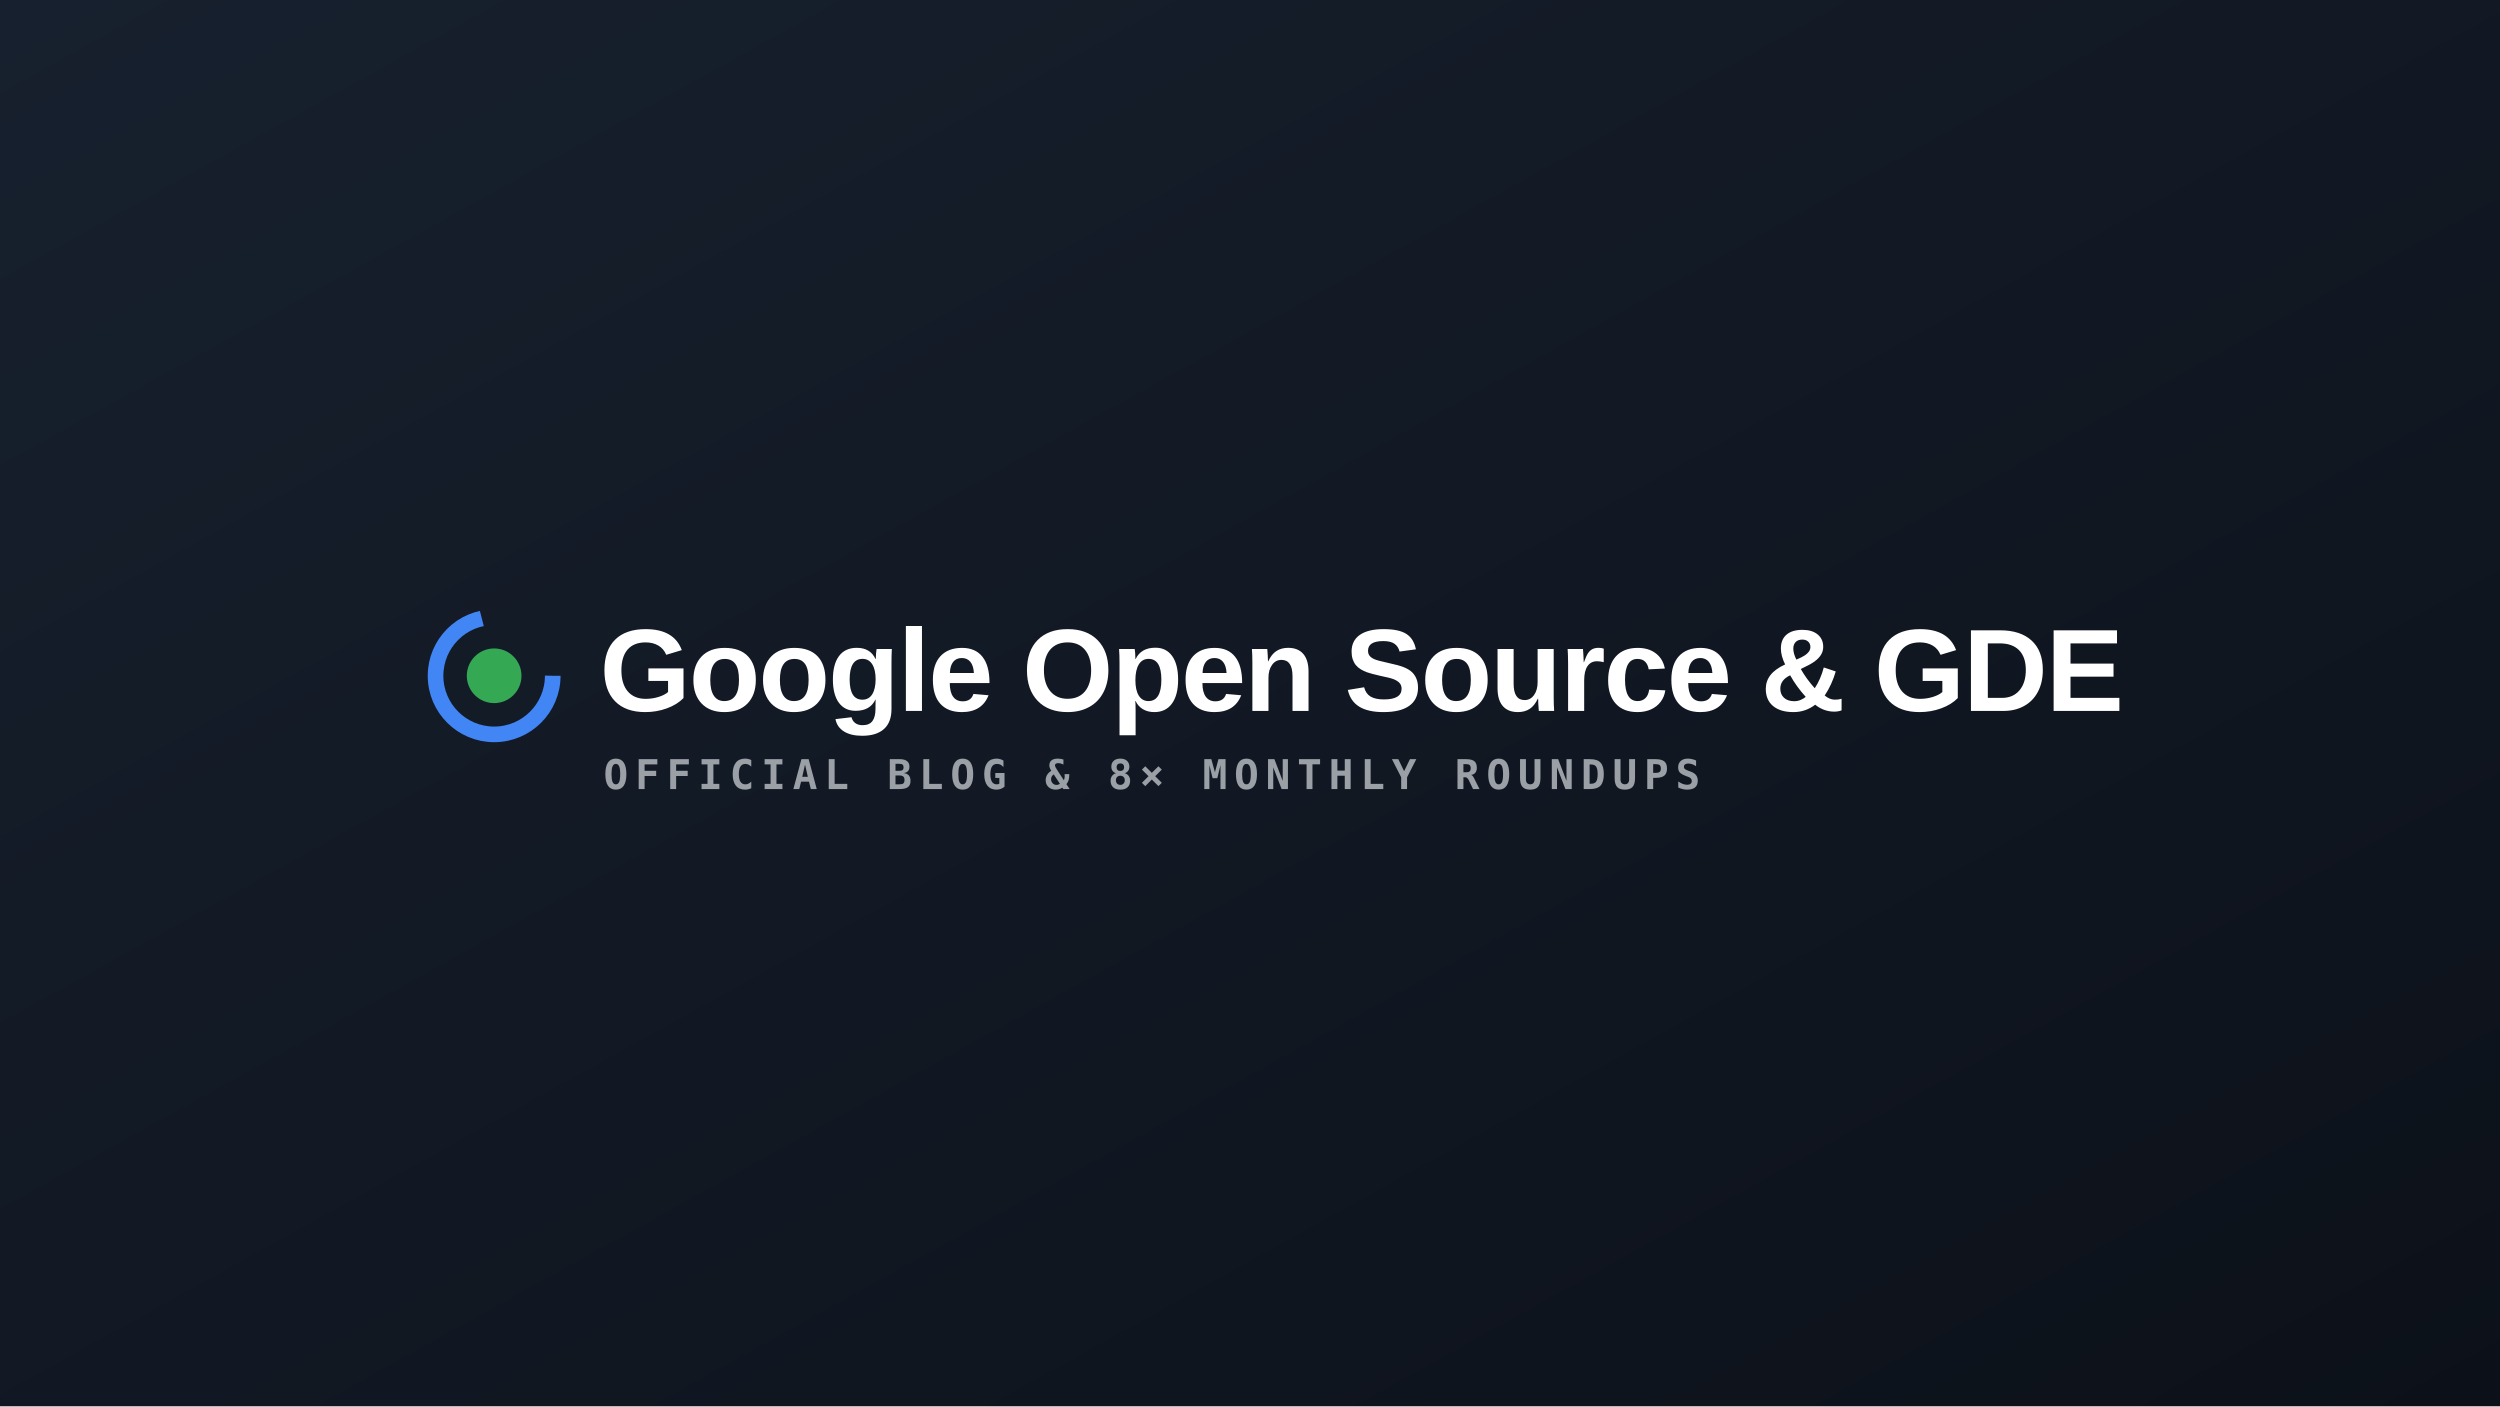
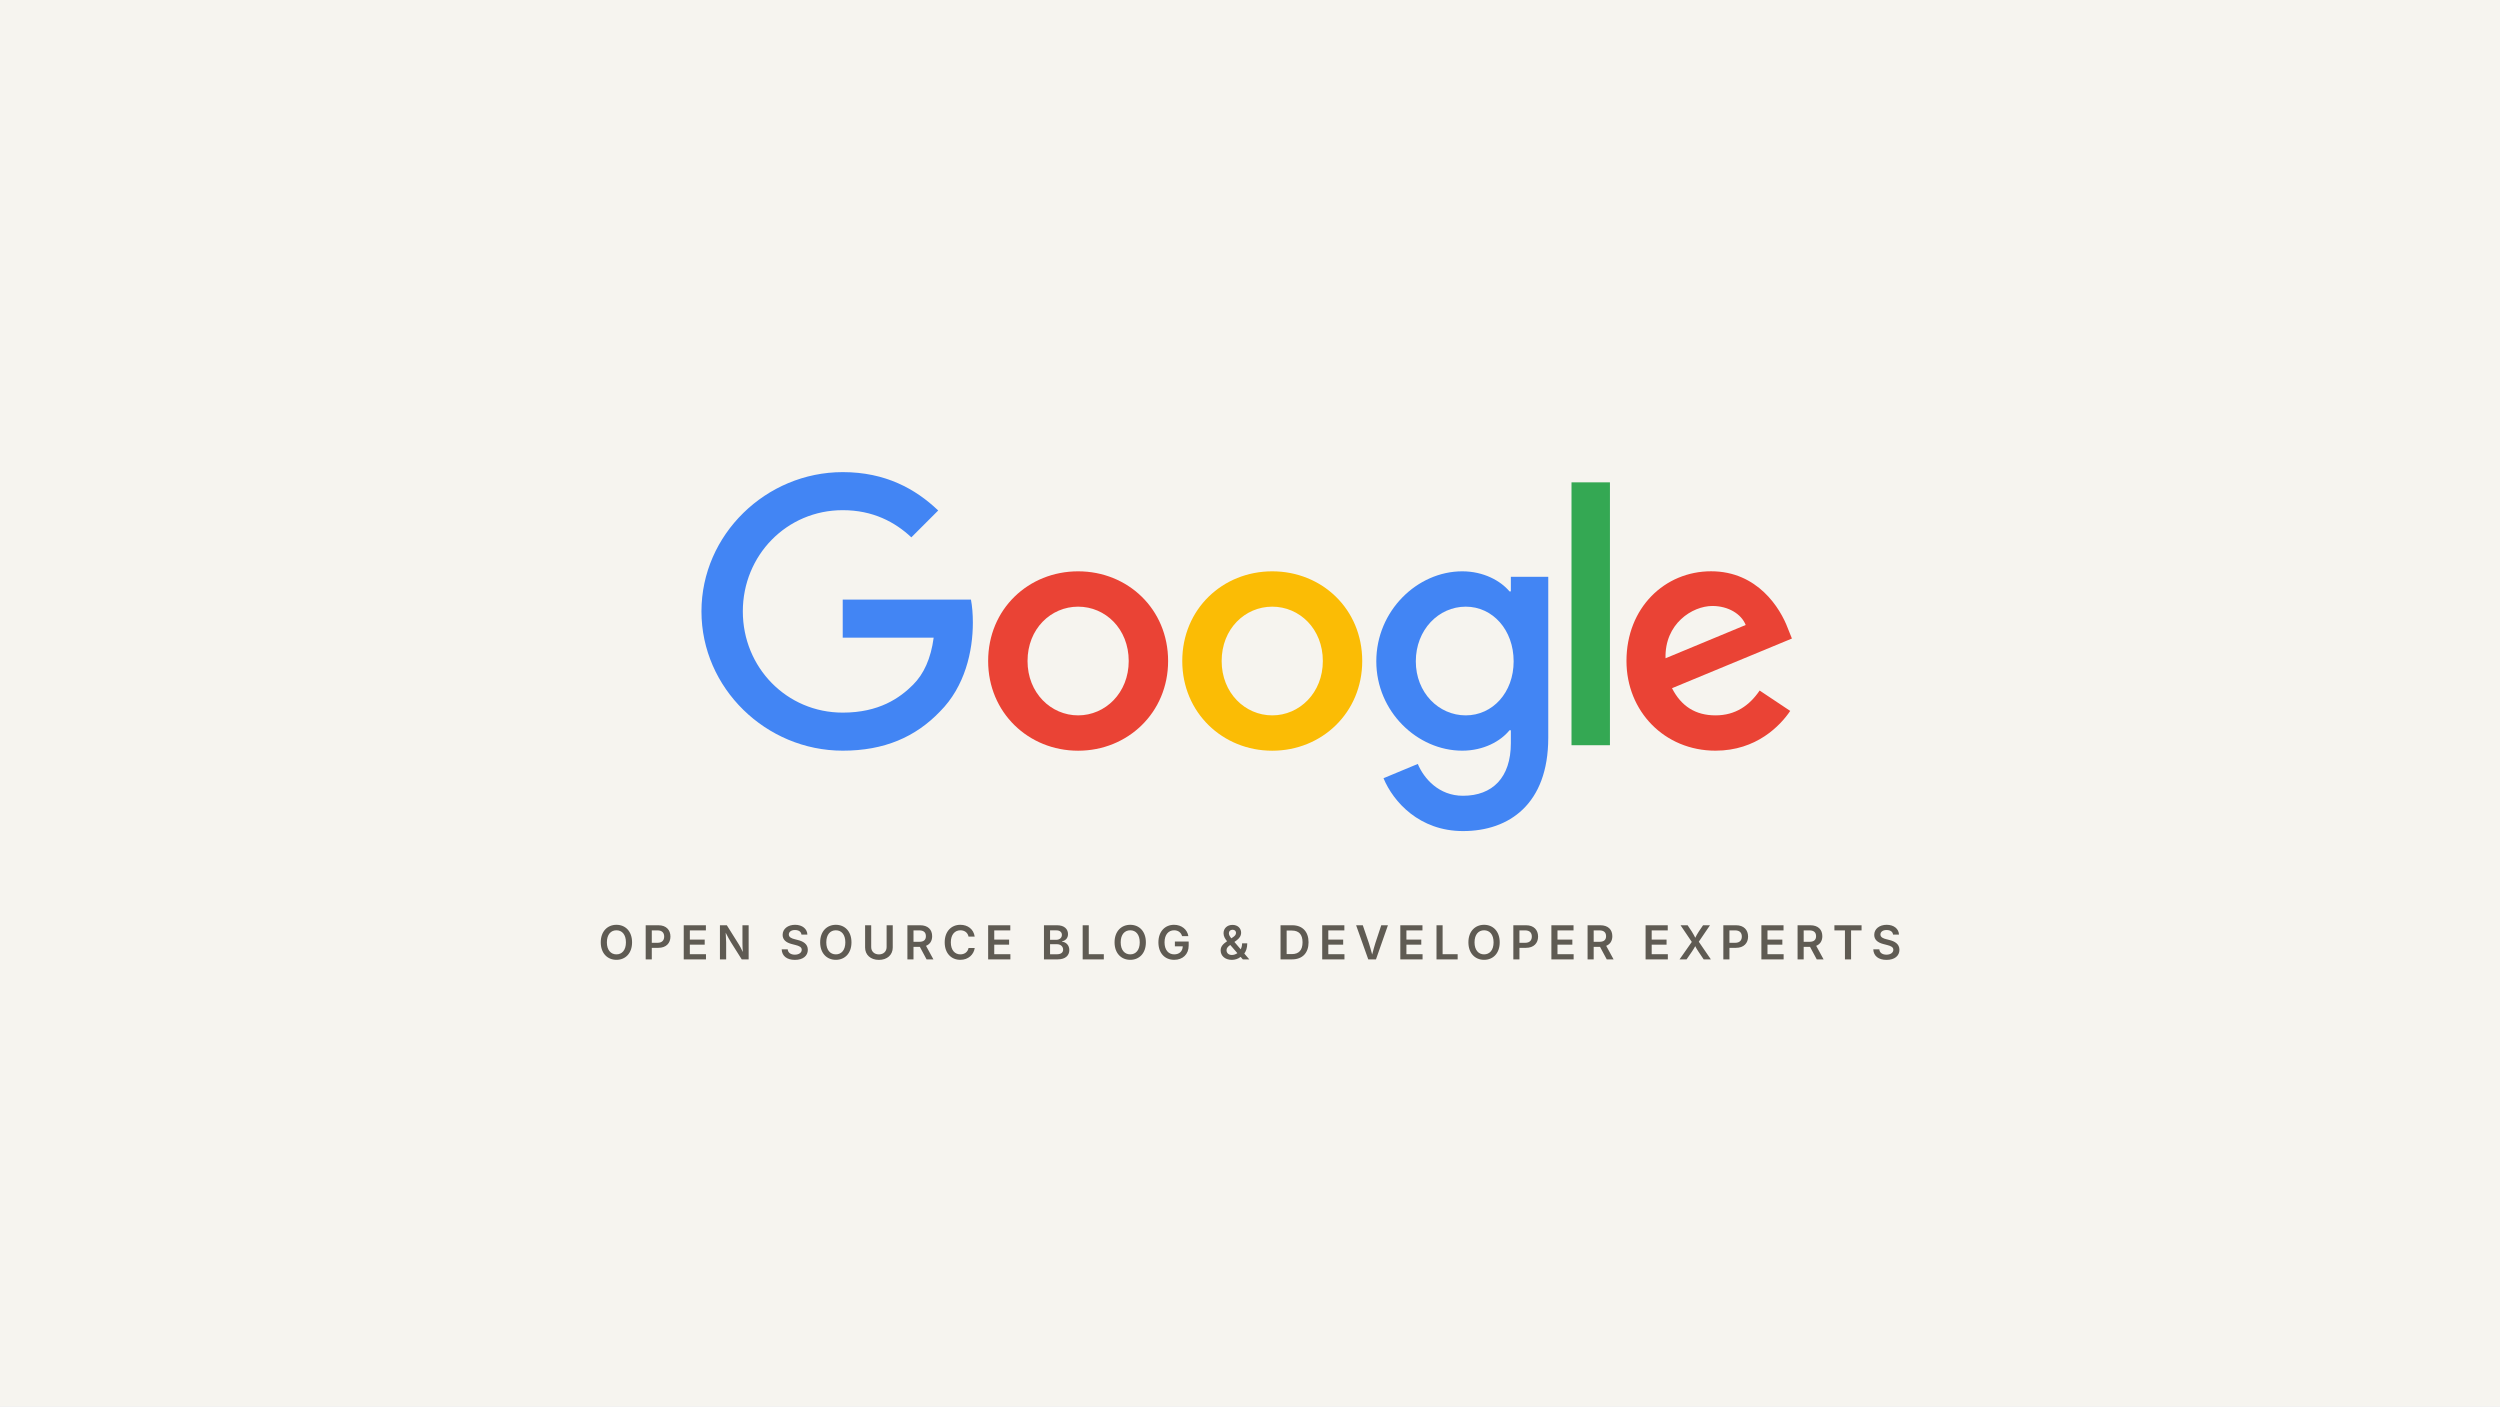
<svg xmlns="http://www.w3.org/2000/svg" viewBox="0 0 1280 720" width="1280" height="720" role="img" aria-label="Google Open Source Blog and Google Developer Experts">
-   <defs>
-     <linearGradient id="goBg" x1="0%" y1="0%" x2="100%" y2="100%">
-       <stop offset="0%" stop-color="#17202E" />
-       <stop offset="100%" stop-color="#0C1119" />
-     </linearGradient>
-   </defs>
-   <rect width="1280" height="720" fill="url(#goBg)" />
-   <g transform="translate(215, 292)">
-     <circle cx="38" cy="54" r="30" fill="none" stroke="#4285F4" stroke-width="8" stroke-dasharray="135 55" />
-     <circle cx="38" cy="54" r="14" fill="#34A853" />
-     <text x="92" y="72" fill="#FFFFFF" font-family="-apple-system, BlinkMacSystemFont, 'Helvetica Neue', Arial, sans-serif" font-size="60" font-weight="700" letter-spacing="-1">Google Open Source &amp; GDE</text>
-     <text x="94" y="112" fill="#9AA0A6" font-family="ui-monospace, SFMono-Regular, Menlo, monospace" font-size="21" font-weight="600" letter-spacing="3.5">OFFICIAL BLOG &amp; 8× MONTHLY ROUNDUPS</text>
+   <rect width="1280" height="720" fill="#F6F4EF" />
+   <g transform="translate(358.40, 240.75) scale(2.0706)">
+     <path fill="#EA4335" d="M115.75 47.18c0 12.77-9.99 22.18-22.25 22.18s-22.25-9.41-22.25-22.18C71.25 34.32 81.24 25 93.5 25s22.25 9.32 22.25 22.18zm-9.74 0c0-7.98-5.79-13.44-12.51-13.44S80.99 39.2 80.99 47.18c0 7.9 5.79 13.44 12.51 13.44s12.51-5.55 12.51-13.44z" />
+     <path fill="#FBBC05" d="M163.75 47.18c0 12.77-9.99 22.18-22.25 22.18s-22.25-9.41-22.25-22.18c0-12.85 9.99-22.18 22.25-22.18s22.25 9.32 22.25 22.18zm-9.74 0c0-7.98-5.79-13.44-12.51-13.44s-12.51 5.46-12.51 13.44c0 7.9 5.79 13.44 12.51 13.44s12.51-5.55 12.51-13.44z" />
+     <path fill="#4285F4" d="M209.75 26.34v39.82c0 16.38-9.66 23.07-21.08 23.07-10.75 0-17.22-7.19-19.66-13.07l8.48-3.53c1.51 3.61 5.21 7.87 11.17 7.87 7.31 0 11.84-4.51 11.84-13v-3.19h-.34c-2.18 2.69-6.38 5.04-11.68 5.04-11.09 0-21.25-9.66-21.25-22.09 0-12.52 10.16-22.26 21.25-22.26 5.29 0 9.49 2.35 11.68 4.96h.34v-3.61h9.25zm-8.56 20.92c0-7.81-5.21-13.52-11.84-13.52-6.72 0-12.35 5.71-12.35 13.52 0 7.73 5.63 13.36 12.35 13.36 6.63 0 11.84-5.63 11.84-13.36z" />
+     <path fill="#34A853" d="M225 3v65h-9.5V3h9.5z" />
+     <path fill="#EA4335" d="M262.02 54.48l7.56 5.04c-2.44 3.61-8.32 9.83-18.48 9.83-12.6 0-22.01-9.74-22.01-22.18 0-13.19 9.49-22.18 20.92-22.18 11.51 0 17.14 9.16 18.98 14.11l1.01 2.52-29.65 12.28c2.27 4.45 5.8 6.72 10.75 6.72 4.96 0 8.4-2.44 10.92-6.14zm-23.27-7.98l19.82-8.23c-1.09-2.77-4.37-4.7-8.23-4.7-4.95 0-11.84 4.37-11.59 12.93z" />
+     <path fill="#4285F4" d="M35.29 41.41V32H67c.31 1.64.47 3.58.47 5.68 0 7.06-1.93 15.79-8.15 22.01-6.05 6.3-13.78 9.66-24.02 9.66C16.32 69.35.36 53.89.36 34.91.36 15.93 16.32.47 35.3.47c10.5 0 17.98 4.12 23.6 9.49l-6.64 6.64c-4.03-3.78-9.49-6.72-16.97-6.72-13.86 0-24.7 11.17-24.7 25.03 0 13.86 10.84 25.03 24.7 25.03 8.99 0 14.11-3.61 17.39-6.89 2.66-2.66 4.41-6.46 5.1-11.65l-22.49.01z" />
  </g>
+   <text x="640" y="491.2" text-anchor="middle" fill="#5F5B53" font-family="-apple-system, BlinkMacSystemFont, 'Segoe UI', sans-serif" font-size="24" font-weight="600" letter-spacing="4">OPEN SOURCE BLOG &amp; DEVELOPER EXPERTS</text>
</svg>
